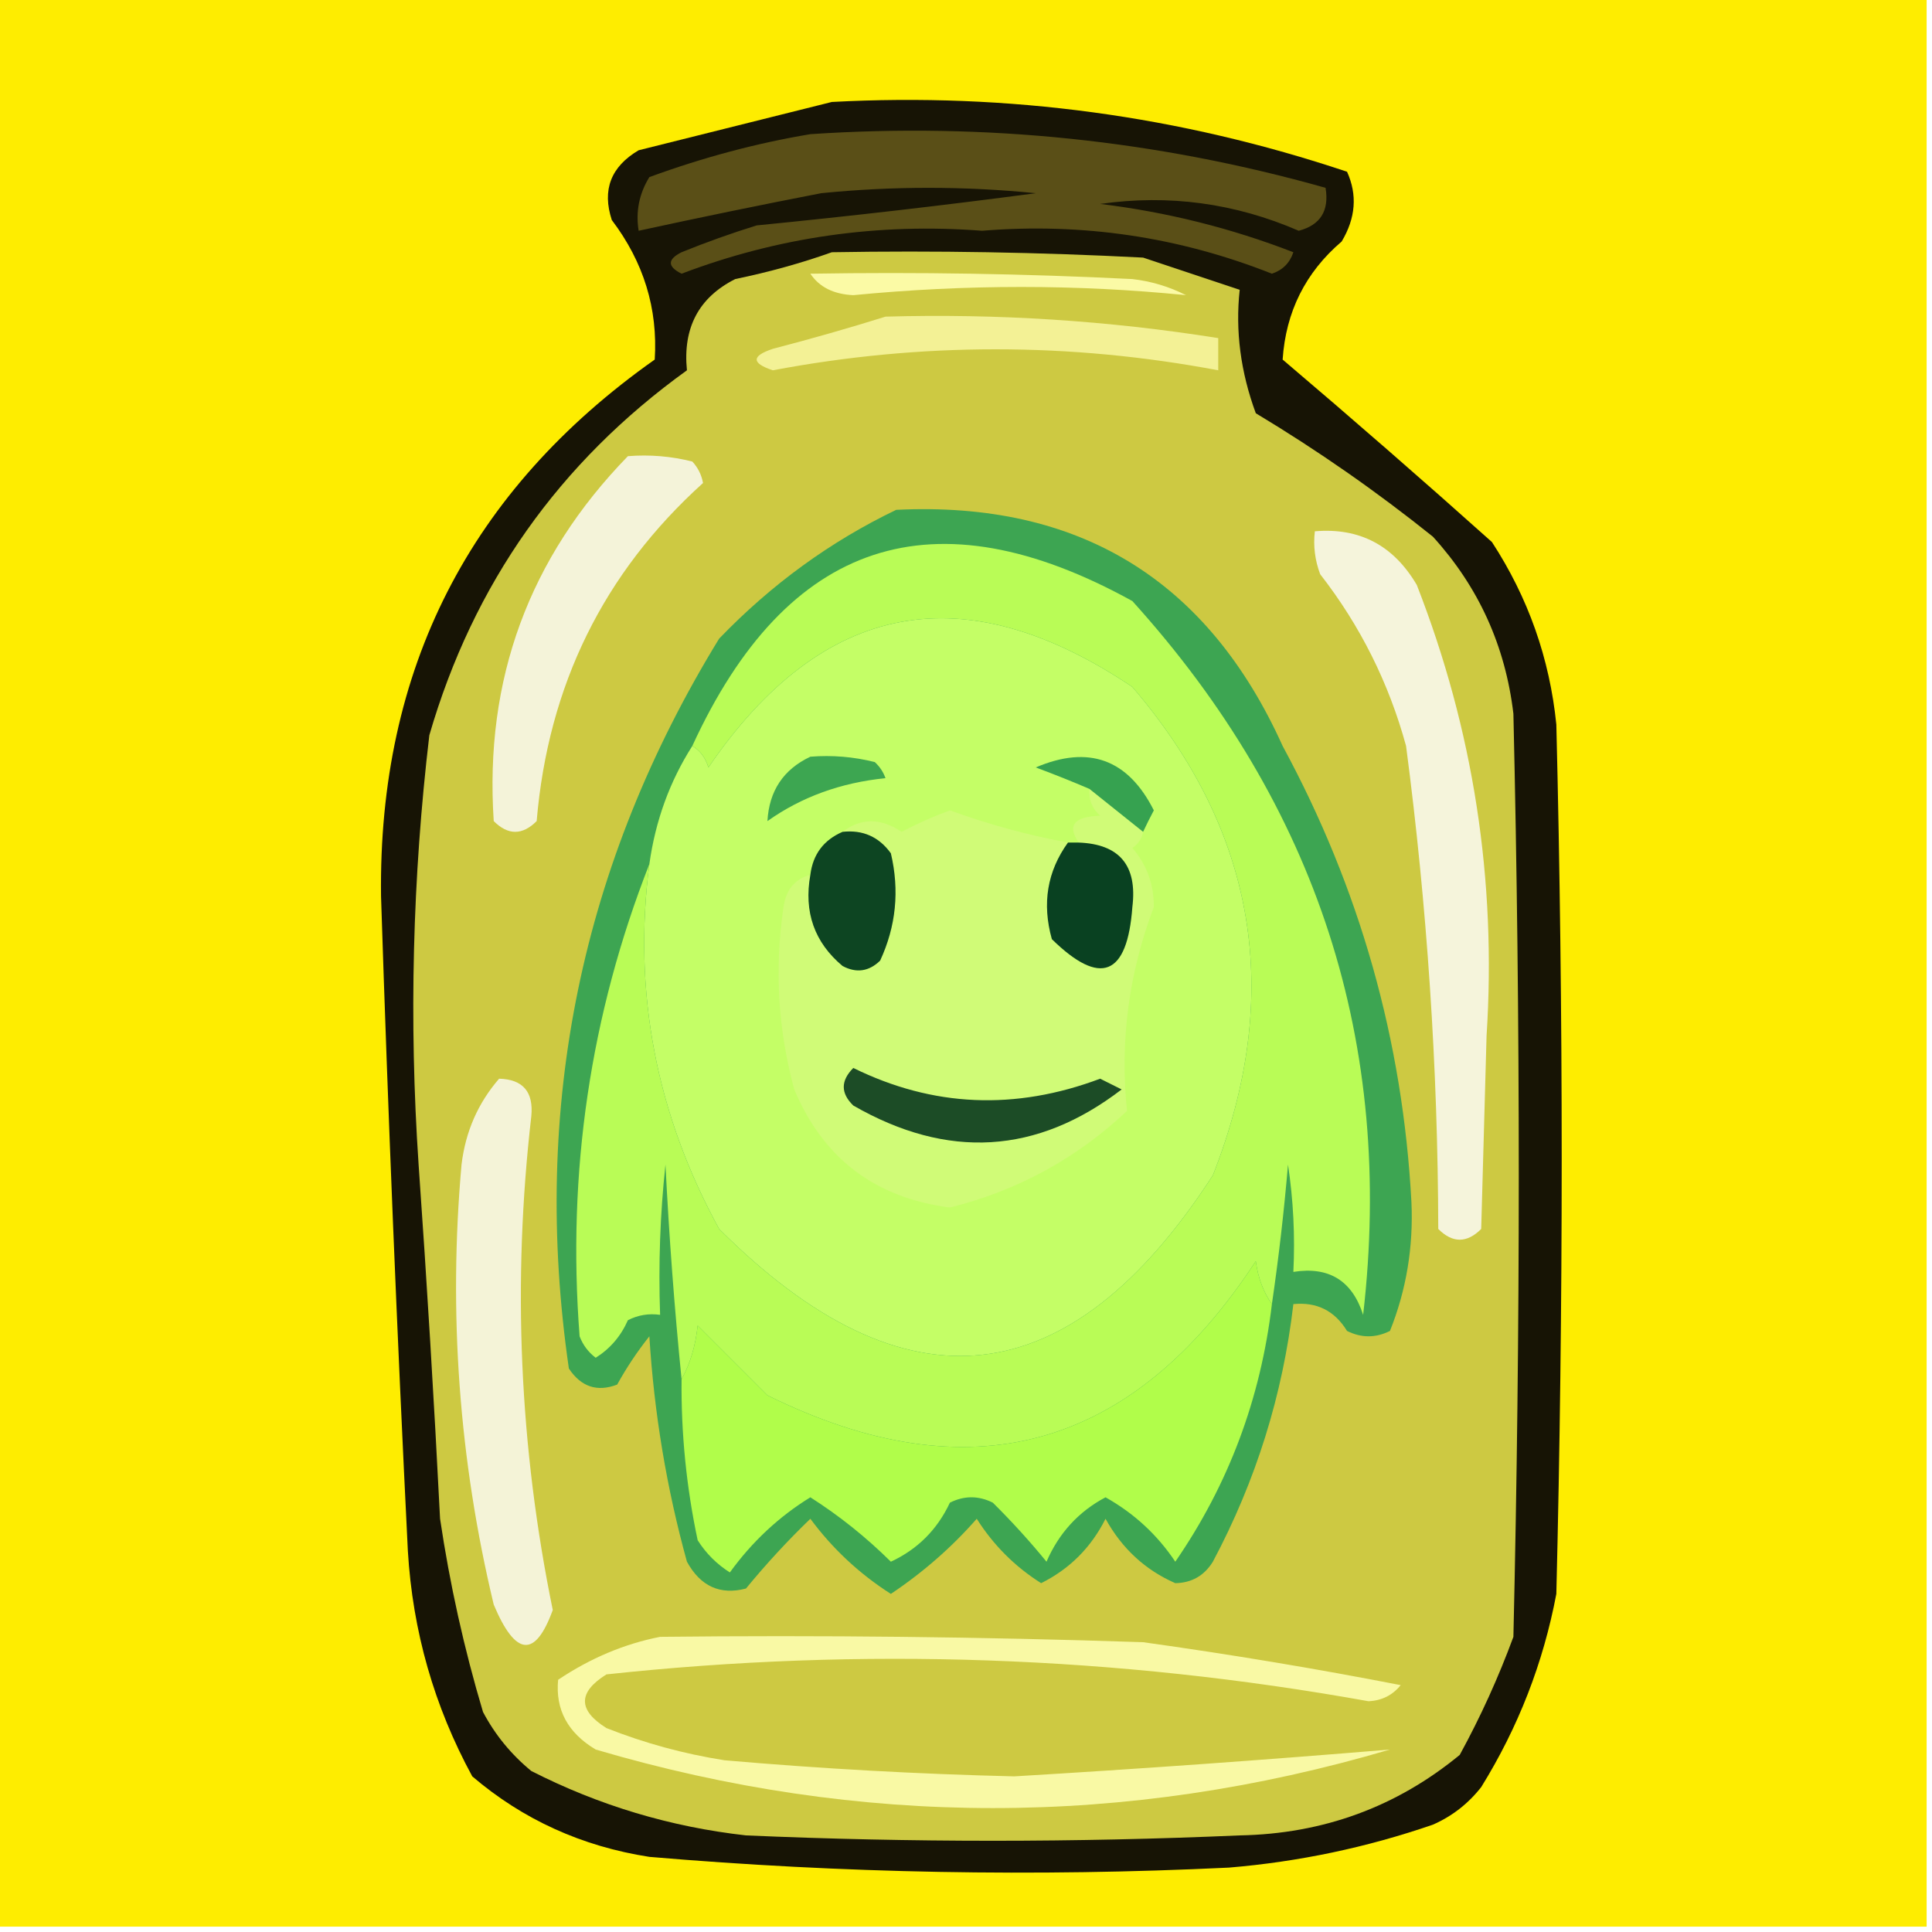
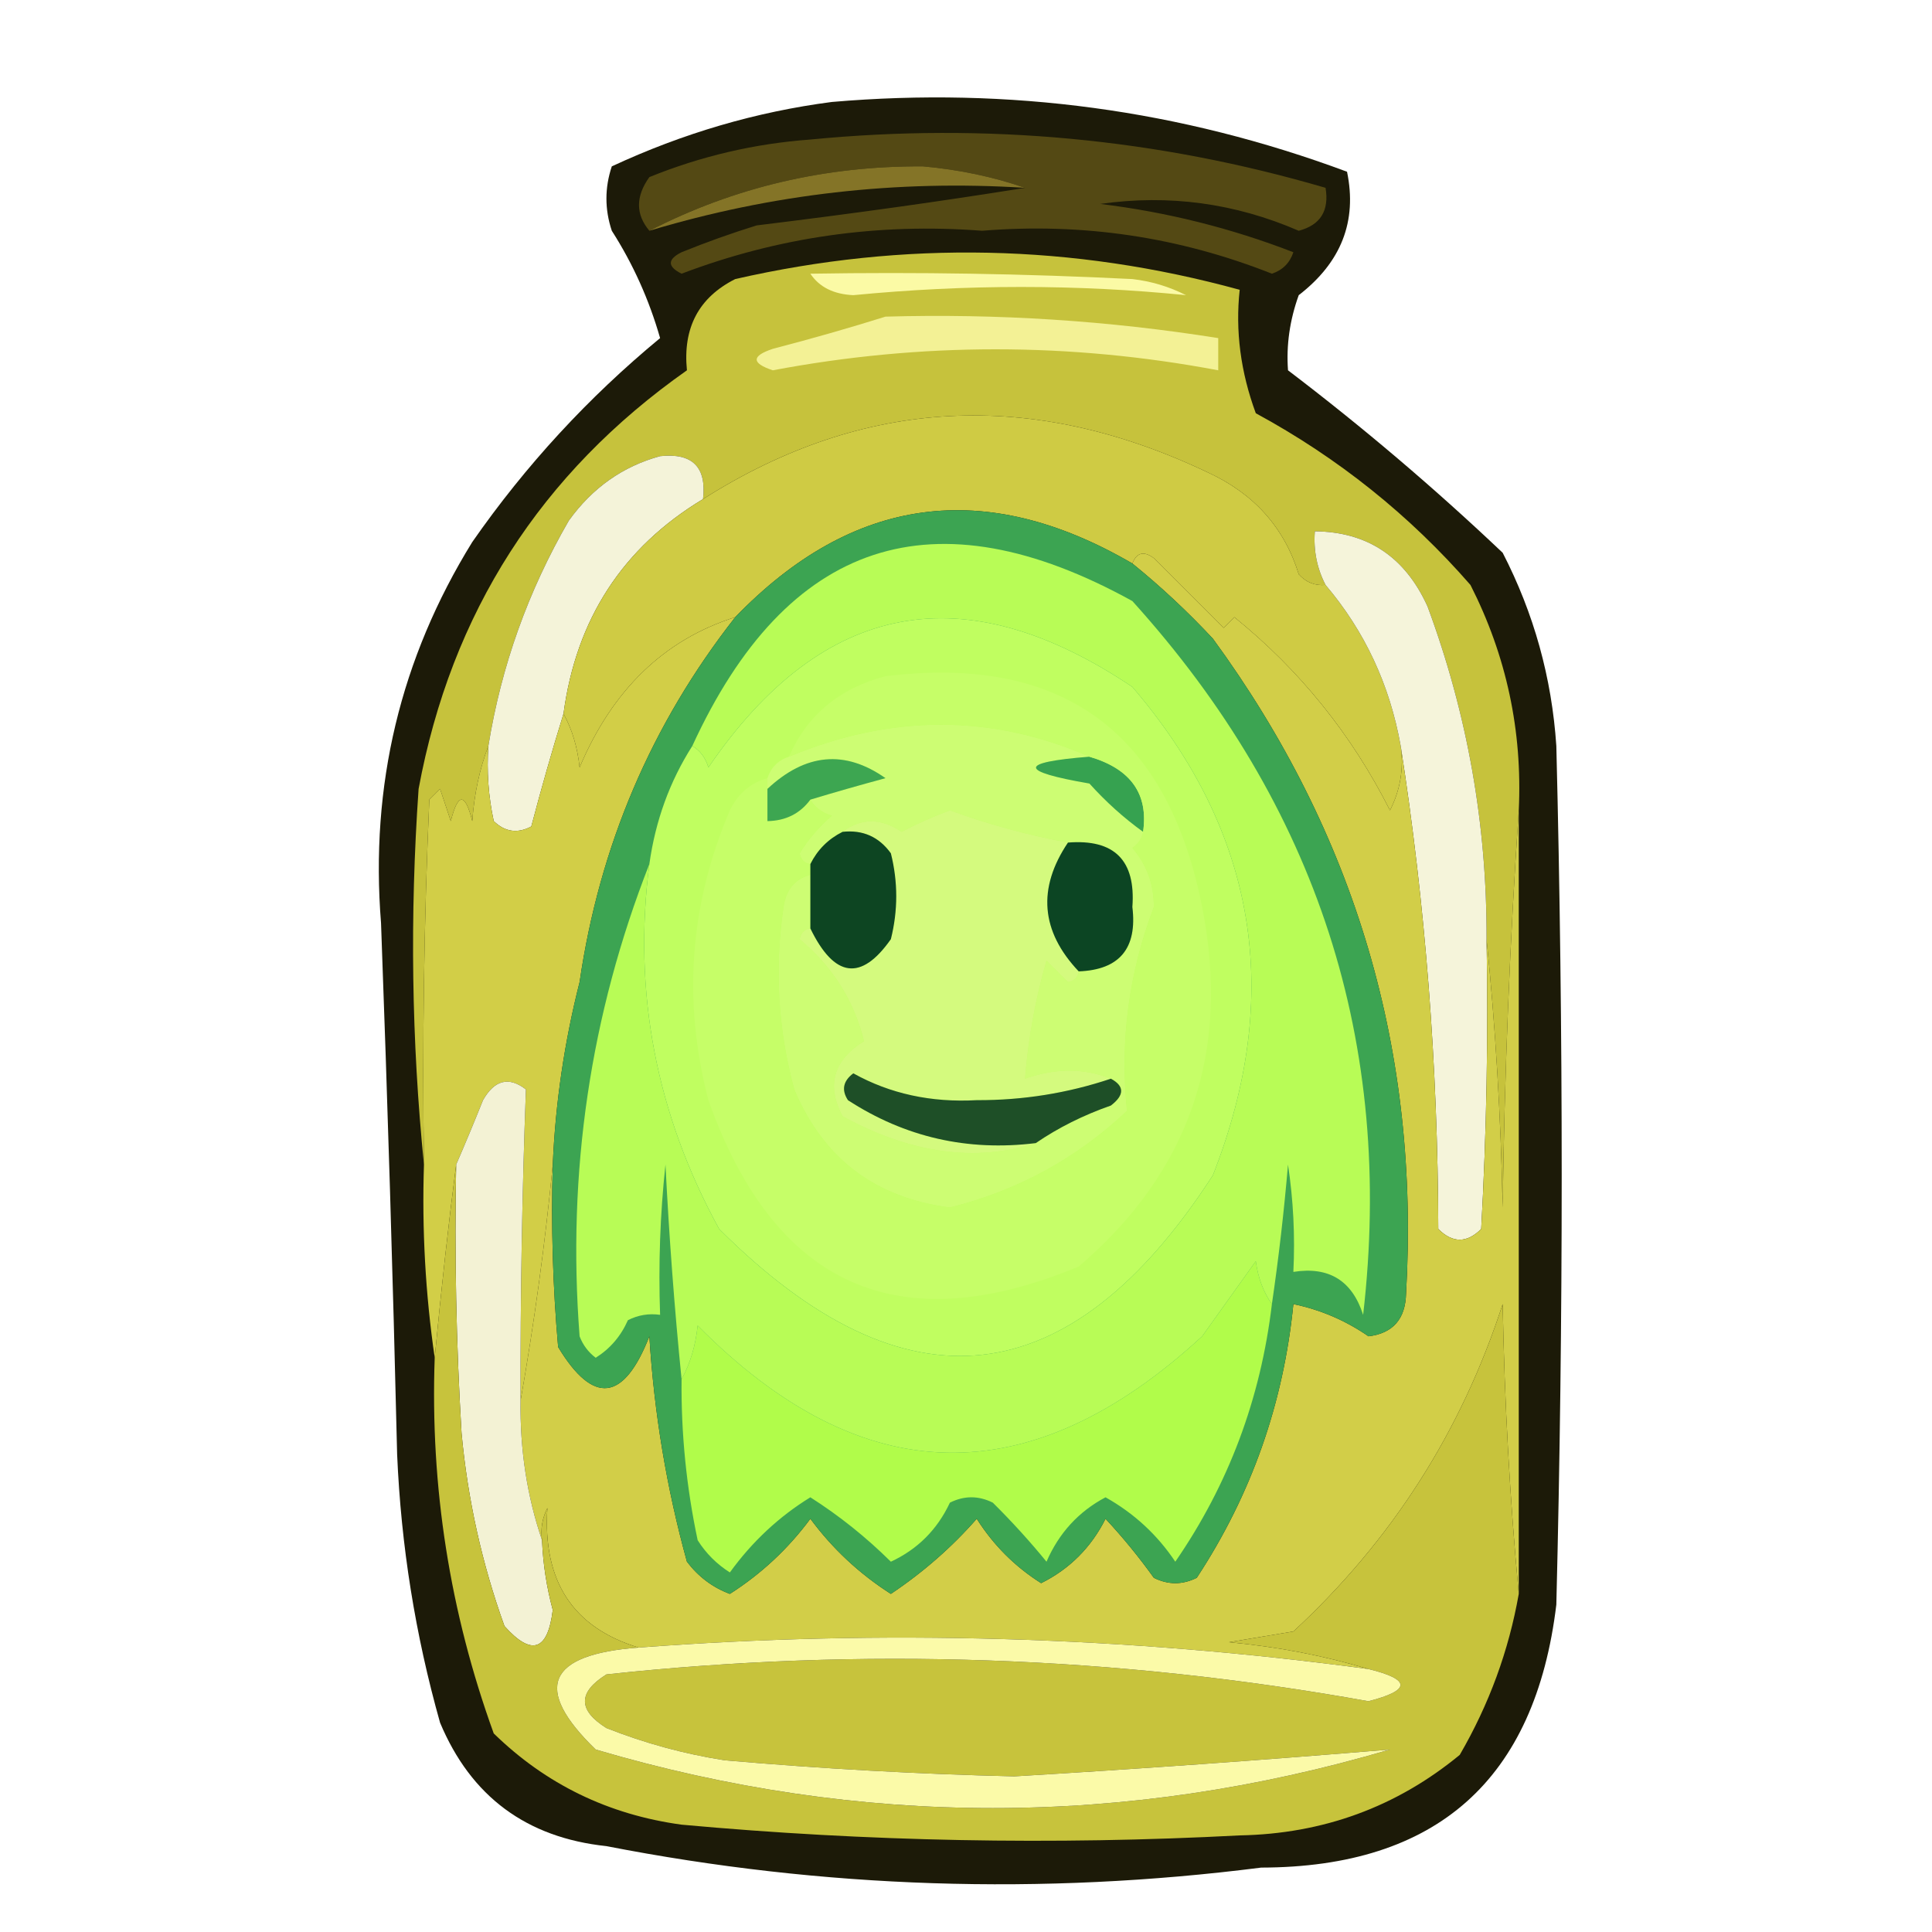
<svg xmlns="http://www.w3.org/2000/svg" version="1.1" width="180px" height="180px" style="shape-rendering:geometricPrecision; text-rendering:geometricPrecision; image-rendering:optimizeQuality; fill-rule:evenodd; clip-rule:evenodd">
  <g>
-     <path style="opacity:0.997" fill="#feed00" d="M -0.5,-0.5 C 59.5,-0.5 119.5,-0.5 179.5,-0.5C 179.5,59.5 179.5,119.5 179.5,179.5C 119.5,179.5 59.5,179.5 -0.5,179.5C -0.5,119.5 -0.5,59.5 -0.5,-0.5 Z" />
+     <path style="opacity:1" fill="#1c1a08" d="M 77.5,9.5 C 94.022,8.075 110.022,10.242 125.5,16C 126.458,20.614 124.958,24.448 121,27.5C 120.163,29.821 119.83,32.155 120,34.5C 126.96,39.792 133.627,45.458 140,51.5C 142.911,57.145 144.578,63.145 145,69.5C 145.667,96.167 145.667,122.833 145,149.5C 143.036,165.799 133.869,173.966 117.5,174C 97.044,176.603 76.71,175.937 56.5,172C 49.047,171.209 43.88,167.376 41,160.5C 38.693,152.324 37.36,143.991 37,135.5C 36.608,118.997 36.108,102.497 35.5,86C 34.469,73.173 37.303,61.34 44,50.5C 48.969,43.364 54.803,37.031 61.5,31.5C 60.477,27.923 58.977,24.589 57,21.5C 56.333,19.5 56.333,17.5 57,15.5C 63.625,12.417 70.459,10.417 77.5,9.5 Z" />
  </g>
  <g>
-     <path style="opacity:1" fill="#171405" d="M 77.5,9.5 C 93.929,8.62 109.929,10.787 125.5,16C 126.476,18.147 126.309,20.314 125,22.5C 121.631,25.377 119.797,29.044 119.5,33.5C 126.013,39.029 132.513,44.696 139,50.5C 142.378,55.68 144.378,61.347 145,67.5C 145.667,94.5 145.667,121.5 145,148.5C 143.788,154.925 141.455,160.925 138,166.5C 136.786,168.049 135.286,169.215 133.5,170C 127.332,172.125 120.999,173.459 114.5,174C 96.471,174.866 78.471,174.533 60.5,173C 54.216,172.025 48.716,169.525 44,165.5C 40.445,158.964 38.445,151.964 38,144.5C 36.989,124.174 36.156,103.841 35.5,83.5C 35.237,62.359 43.737,45.692 61,33.5C 61.3,28.75 59.967,24.416 57,20.5C 56.08,17.692 56.913,15.525 59.5,14C 65.624,12.469 71.624,10.969 77.5,9.5 Z" />
+     <path style="opacity:1" fill="#544914" d="M 95.5,17.5 C 92.543,16.474 89.376,15.807 86,15.5C 76.886,15.445 68.386,17.445 60.5,21.5C 59.212,19.965 59.212,18.299 60.5,16.5C 65.311,14.547 70.311,13.381 75.5,13C 91.835,11.408 107.835,12.908 123.5,17.5C 123.853,19.635 123.02,20.968 121,21.5C 115.058,18.923 108.892,18.09 102.5,19C 108.703,19.755 114.703,21.255 120.5,23.5C 120.167,24.5 119.5,25.167 118.5,25.5C 109.843,22.07 100.843,20.736 91.5,21.5C 81.82,20.756 72.486,22.089 63.5,25.5C 62.167,24.833 62.167,24.167 63.5,23.5C 65.795,22.568 68.129,21.735 70.5,21C 79.555,19.893 87.889,18.727 95.5,17.5 Z" />
  </g>
  <g>
-     <path style="opacity:1" fill="#5a4f17" d="M 75.5,12.5 C 91.837,11.407 107.837,13.074 123.5,17.5C 123.853,19.635 123.02,20.968 121,21.5C 115.058,18.923 108.892,18.09 102.5,19C 108.703,19.755 114.703,21.255 120.5,23.5C 120.167,24.5 119.5,25.167 118.5,25.5C 109.843,22.07 100.843,20.736 91.5,21.5C 81.82,20.756 72.486,22.089 63.5,25.5C 62.167,24.833 62.167,24.167 63.5,23.5C 65.795,22.568 68.129,21.735 70.5,21C 79.282,20.134 87.948,19.134 96.5,18C 89.833,17.333 83.167,17.333 76.5,18C 70.779,19.111 65.112,20.277 59.5,21.5C 59.215,19.712 59.548,18.045 60.5,16.5C 65.502,14.668 70.502,13.335 75.5,12.5 Z" />
+     <path style="opacity:1" fill="#847427" d="M 95.5,17.5 C 83.551,16.74 71.885,18.074 60.5,21.5C 68.386,17.445 76.886,15.445 86,15.5C 89.376,15.807 92.543,16.474 95.5,17.5 Z" />
  </g>
  <g>
-     <path style="opacity:1" fill="#cdc942" d="M 77.5,23.5 C 87.172,23.334 96.839,23.5 106.5,24C 109.5,25 112.5,26 115.5,27C 115.083,30.824 115.583,34.657 117,38.5C 122.762,41.964 128.262,45.797 133.5,50C 137.753,54.674 140.253,60.174 141,66.5C 141.667,95.167 141.667,123.833 141,152.5C 139.607,156.286 137.941,159.952 136,163.5C 130.1,168.356 123.266,170.856 115.5,171C 100.167,171.667 84.833,171.667 69.5,171C 62.465,170.21 55.798,168.21 49.5,165C 47.622,163.457 46.122,161.624 45,159.5C 43.239,153.6 41.905,147.6 41,141.5C 40.444,130.493 39.777,119.493 39,108.5C 38.097,95.119 38.43,81.785 40,68.5C 44.089,54.411 52.089,43.077 64,34.5C 63.604,30.543 65.104,27.71 68.5,26C 71.678,25.34 74.678,24.507 77.5,23.5 Z" />
-   </g>
-   <g>
-     <path style="opacity:1" fill="#f5f4db" d="M 122.5,49.5 C 126.664,49.143 129.831,50.809 132,54.5C 137.27,67.989 139.437,81.989 138.5,96.5C 138.333,102.5 138.167,108.5 138,114.5C 136.667,115.833 135.333,115.833 134,114.5C 133.963,99.429 132.963,84.429 131,69.5C 129.393,63.619 126.726,58.286 123,53.5C 122.51,52.207 122.343,50.873 122.5,49.5 Z" />
-   </g>
-   <g>
-     <path style="opacity:1" fill="#f4f3d9" d="M 58.5,42.5 C 60.527,42.338 62.527,42.505 64.5,43C 65.022,43.561 65.355,44.228 65.5,45C 56.238,53.359 51.071,63.859 50,76.5C 48.667,77.833 47.333,77.833 46,76.5C 45.123,63.295 49.29,51.962 58.5,42.5 Z" />
+     <path style="opacity:1" fill="#c6c23c" d="M 141.5,75.5 C 140.669,87.66 140.169,99.993 140,112.5C 139.829,103.99 139.329,95.657 138.5,87.5C 138.542,76.834 136.708,66.5 133,56.5C 130.907,51.884 127.407,49.551 122.5,49.5C 122.366,51.291 122.699,52.958 123.5,54.5C 122.504,54.586 121.671,54.252 121,53.5C 119.656,49.148 116.823,45.981 112.5,44C 96.09,36.193 80.423,37.027 65.5,46.5C 65.845,43.512 64.512,42.179 61.5,42.5C 58.032,43.447 55.199,45.447 53,48.5C 49.2,55.07 46.7,62.07 45.5,69.5C 44.686,71.631 44.186,73.964 44,76.5C 43.333,73.833 42.667,73.833 42,76.5C 41.667,75.5 41.333,74.5 41,73.5C 40.667,73.833 40.333,74.167 40,74.5C 39.5,85.828 39.334,97.162 39.5,108.5C 38.34,97.007 38.174,85.341 39,73.5C 42.037,57.089 50.371,44.089 64,34.5C 63.604,30.543 65.104,27.71 68.5,26C 84.275,22.397 99.942,22.73 115.5,27C 115.083,30.824 115.583,34.657 117,38.5C 124.658,42.654 131.325,47.987 137,54.5C 140.351,61.09 141.851,68.09 141.5,75.5 Z" />
  </g>
  <g>
    <path style="opacity:1" fill="#f3f195" d="M 82.5,29.5 C 92.928,29.204 103.262,29.871 113.5,31.5C 113.5,32.5 113.5,33.5 113.5,34.5C 99.659,31.892 85.826,31.892 72,34.5C 70,33.833 70,33.167 72,32.5C 75.645,31.551 79.145,30.551 82.5,29.5 Z" />
  </g>
  <g>
    <path style="opacity:1" fill="#fbfaa5" d="M 75.5,25.5 C 85.506,25.334 95.506,25.5 105.5,26C 107.256,26.202 108.922,26.702 110.5,27.5C 100.348,26.481 90.014,26.481 79.5,27.5C 77.667,27.415 76.334,26.748 75.5,25.5 Z" />
  </g>
  <g>
-     <path style="opacity:1" fill="#3da552" d="M 83.5,47.5 C 100.51,46.67 112.51,54.004 119.5,69.5C 126.696,82.787 130.696,96.954 131.5,112C 131.69,116.194 131.023,120.194 129.5,124C 128.167,124.667 126.833,124.667 125.5,124C 124.347,122.117 122.681,121.284 120.5,121.5C 119.512,129.965 117.012,137.965 113,145.5C 112.196,146.804 111.029,147.471 109.5,147.5C 106.698,146.272 104.531,144.272 103,141.5C 101.654,144.179 99.654,146.179 97,147.5C 94.558,145.958 92.558,143.958 91,141.5C 88.68,144.148 86.014,146.481 83,148.5C 80.064,146.624 77.564,144.29 75.5,141.5C 73.393,143.53 71.393,145.697 69.5,148C 67.097,148.63 65.263,147.797 64,145.5C 62.107,138.648 60.941,131.648 60.5,124.5C 59.376,125.914 58.376,127.414 57.5,129C 55.633,129.711 54.133,129.211 53,127.5C 49.47,103.152 54.136,80.485 67,59.5C 71.864,54.447 77.364,50.447 83.5,47.5 Z" />
+     <path style="opacity:1" fill="#f4f3d9" d="M 65.5,46.5 C 58.019,51.006 53.685,57.673 52.5,66.5C 51.448,69.89 50.448,73.39 49.5,77C 48.216,77.684 47.05,77.517 46,76.5C 45.503,74.19 45.337,71.857 45.5,69.5C 46.7,62.07 49.2,55.07 53,48.5C 55.199,45.447 58.032,43.447 61.5,42.5C 64.512,42.179 65.845,43.512 65.5,46.5 Z" />
  </g>
  <g>
-     <path style="opacity:1" fill="#c4fe66" d="M 60.5,80.5 C 61.065,76.463 62.399,72.797 64.5,69.5C 65.222,69.918 65.722,70.584 66,71.5C 76.625,55.95 89.791,53.45 105.5,64C 117.102,77.547 119.602,92.713 113,109.5C 99.644,130.132 84.311,131.799 67,114.5C 61.126,103.772 58.959,92.439 60.5,80.5 Z" />
+     <path style="opacity:1" fill="#cfcb44" d="M 123.5,54.5 C 127.152,58.808 129.485,63.808 130.5,69.5C 130.799,71.604 130.466,73.604 129.5,75.5C 125.934,68.439 121.101,62.439 115,57.5C 114.667,57.833 114.333,58.167 114,58.5C 111.833,56.333 109.667,54.167 107.5,52C 106.563,51.308 105.897,51.475 105.5,52.5C 91.785,44.503 79.451,46.169 68.5,57.5C 61.894,59.59 57.06,64.256 54,71.5C 53.802,69.618 53.302,67.952 52.5,66.5C 53.685,57.673 58.019,51.006 65.5,46.5C 80.423,37.027 96.09,36.193 112.5,44C 116.823,45.981 119.656,49.148 121,53.5C 121.671,54.252 122.504,54.586 123.5,54.5 Z" />
  </g>
  <g>
-     <path style="opacity:1" fill="#d0fb77" d="M 101.5,73.5 C 103.167,74.833 104.833,76.167 106.5,77.5C 106.389,78.117 106.056,78.617 105.5,79C 106.848,80.574 107.514,82.407 107.5,84.5C 105.158,90.691 104.325,97.025 105,103.5C 100.295,107.936 94.796,110.936 88.5,112.5C 81.541,111.607 76.707,107.94 74,101.5C 72.483,95.92 72.149,90.253 73,84.5C 73.236,82.881 74.069,81.881 75.5,81.5C 74.875,84.971 75.875,87.804 78.5,90C 79.784,90.684 80.951,90.517 82,89.5C 83.483,86.298 83.817,82.964 83,79.5C 81.89,77.963 80.39,77.296 78.5,77.5C 80.223,76.193 82.056,76.193 84,77.5C 85.441,76.74 86.941,76.074 88.5,75.5C 92.107,76.809 95.774,77.809 99.5,78.5C 97.568,81.177 97.068,84.177 98,87.5C 102.527,91.933 105.027,90.933 105.5,84.5C 105.971,80.642 104.305,78.642 100.5,78.5C 99.398,76.908 100.065,76.075 102.5,76C 101.748,75.329 101.414,74.496 101.5,73.5 Z" />
+     <path style="opacity:1" fill="#d2ce47" d="M 68.5,57.5 C 60.686,67.472 55.853,78.805 54,91.5C 52.581,97.09 51.748,102.757 51.5,108.5C 50.783,115.867 49.783,123.2 48.5,130.5C 48.475,120.797 48.641,111.13 49,101.5C 47.413,100.273 46.079,100.606 45,102.5C 44.155,104.611 43.322,106.611 42.5,108.5C 41.795,113.926 41.129,119.926 40.5,126.5C 39.636,120.545 39.303,114.545 39.5,108.5C 39.334,97.162 39.5,85.828 40,74.5C 40.333,74.167 40.667,73.833 41,73.5C 41.333,74.5 41.667,75.5 42,76.5C 42.667,73.833 43.333,73.833 44,76.5C 44.186,73.964 44.686,71.631 45.5,69.5C 45.337,71.857 45.503,74.19 46,76.5C 47.05,77.517 48.216,77.684 49.5,77C 50.448,73.39 51.448,69.89 52.5,66.5C 53.302,67.952 53.802,69.618 54,71.5C 57.06,64.256 61.894,59.59 68.5,57.5 Z" />
  </g>
  <g>
-     <path style="opacity:1" fill="#094121" d="M 99.5,78.5 C 99.833,78.5 100.167,78.5 100.5,78.5C 104.305,78.642 105.971,80.642 105.5,84.5C 105.027,90.933 102.527,91.933 98,87.5C 97.068,84.177 97.568,81.177 99.5,78.5 Z" />
+     <path style="opacity:1" fill="#f5f4da" d="M 138.5,87.5 C 138.666,96.506 138.5,105.506 138,114.5C 136.667,115.833 135.333,115.833 134,114.5C 133.963,99.261 132.796,84.261 130.5,69.5C 129.485,63.808 127.152,58.808 123.5,54.5C 122.699,52.958 122.366,51.291 122.5,49.5C 127.407,49.551 130.907,51.884 133,56.5C 136.708,66.5 138.542,76.834 138.5,87.5 Z" />
  </g>
  <g>
-     <path style="opacity:1" fill="#0d4522" d="M 78.5,77.5 C 80.39,77.296 81.89,77.963 83,79.5C 83.817,82.964 83.483,86.298 82,89.5C 80.951,90.517 79.784,90.684 78.5,90C 75.875,87.804 74.875,84.971 75.5,81.5C 75.738,79.596 76.738,78.262 78.5,77.5 Z" />
+     <path style="opacity:1" fill="#d2ce48" d="M 105.5,52.5 C 105.897,51.475 106.563,51.308 107.5,52C 109.667,54.167 111.833,56.333 114,58.5C 114.333,58.167 114.667,57.833 115,57.5C 121.101,62.439 125.934,68.439 129.5,75.5C 130.466,73.604 130.799,71.604 130.5,69.5C 132.796,84.261 133.963,99.261 134,114.5C 135.333,115.833 136.667,115.833 138,114.5C 138.5,105.506 138.666,96.506 138.5,87.5C 139.329,95.657 139.829,103.99 140,112.5C 140.169,99.993 140.669,87.66 141.5,75.5C 141.5,99.833 141.5,124.167 141.5,148.5C 140.67,139.676 140.17,130.676 140,121.5C 136.145,133.381 129.645,143.547 120.5,152C 118.5,152.333 116.5,152.667 114.5,153C 119.047,153.429 123.381,154.262 127.5,155.5C 104.889,152.449 82.222,151.783 59.5,153.5C 53.38,151.64 50.547,147.307 51,140.5C 50.517,141.448 50.35,142.448 50.5,143.5C 49.105,139.409 48.438,135.076 48.5,130.5C 49.783,123.2 50.783,115.867 51.5,108.5C 51.334,114.176 51.501,119.843 52,125.5C 55.281,130.923 58.115,130.59 60.5,124.5C 60.941,131.648 62.107,138.648 64,145.5C 65.062,146.899 66.395,147.899 68,148.5C 70.936,146.624 73.436,144.29 75.5,141.5C 77.564,144.29 80.064,146.624 83,148.5C 86.014,146.481 88.68,144.148 91,141.5C 92.558,143.958 94.558,145.958 97,147.5C 99.654,146.179 101.654,144.179 103,141.5C 104.62,143.241 106.12,145.075 107.5,147C 108.833,147.667 110.167,147.667 111.5,147C 116.578,139.269 119.578,130.769 120.5,121.5C 123.028,122.023 125.361,123.023 127.5,124.5C 129.778,124.219 130.945,122.885 131,120.5C 132.295,98.011 126.295,77.678 113,59.5C 110.63,56.961 108.13,54.628 105.5,52.5 Z" />
  </g>
  <g>
-     <path style="opacity:1" fill="#36a250" d="M 106.5,77.5 C 104.833,76.167 103.167,74.833 101.5,73.5C 99.958,72.837 98.291,72.17 96.5,71.5C 101.429,69.393 105.095,70.726 107.5,75.5C 107.137,76.183 106.804,76.85 106.5,77.5 Z" />
+     <path style="opacity:1" fill="#f3f2d4" d="M 48.5,130.5 C 48.438,135.076 49.105,139.409 50.5,143.5C 50.59,145.696 50.923,147.863 51.5,150C 51.031,153.822 49.531,154.322 47,151.5C 44.904,145.686 43.57,139.686 43,133.5C 42.5,125.173 42.334,116.84 42.5,108.5C 43.322,106.611 44.155,104.611 45,102.5C 46.079,100.606 47.413,100.273 49,101.5C 48.641,111.13 48.475,120.797 48.5,130.5 Z" />
  </g>
  <g>
-     <path style="opacity:1" fill="#3da651" d="M 75.5,70.5 C 77.527,70.338 79.527,70.504 81.5,71C 81.957,71.414 82.291,71.914 82.5,72.5C 78.33,72.92 74.664,74.254 71.5,76.5C 71.657,73.682 72.991,71.682 75.5,70.5 Z" />
+     <path style="opacity:1" fill="#3ca452" d="M 105.5,52.5 C 108.13,54.628 110.63,56.961 113,59.5C 126.295,77.678 132.295,98.011 131,120.5C 130.945,122.885 129.778,124.219 127.5,124.5C 125.361,123.023 123.028,122.023 120.5,121.5C 119.578,130.769 116.578,139.269 111.5,147C 110.167,147.667 108.833,147.667 107.5,147C 106.12,145.075 104.62,143.241 103,141.5C 101.654,144.179 99.654,146.179 97,147.5C 94.558,145.958 92.558,143.958 91,141.5C 88.68,144.148 86.014,146.481 83,148.5C 80.064,146.624 77.564,144.29 75.5,141.5C 73.436,144.29 70.936,146.624 68,148.5C 66.395,147.899 65.062,146.899 64,145.5C 62.107,138.648 60.941,131.648 60.5,124.5C 58.115,130.59 55.281,130.923 52,125.5C 51.501,119.843 51.334,114.176 51.5,108.5C 51.748,102.757 52.581,97.09 54,91.5C 55.853,78.805 60.686,67.472 68.5,57.5C 79.451,46.169 91.785,44.503 105.5,52.5 Z" />
  </g>
  <g>
-     <path style="opacity:1" fill="#b9fc56" d="M 118.5,121.5 C 117.71,120.391 117.21,119.058 117,117.5C 105.468,135.124 90.301,139.291 71.5,130C 69.306,127.806 67.14,125.64 65,123.5C 64.802,125.382 64.302,127.048 63.5,128.5C 62.835,121.857 62.335,115.191 62,108.5C 61.501,113.155 61.334,117.821 61.5,122.5C 60.448,122.351 59.448,122.517 58.5,123C 57.845,124.487 56.845,125.653 55.5,126.5C 54.808,125.975 54.308,125.308 54,124.5C 52.823,109.213 54.99,94.546 60.5,80.5C 58.959,92.439 61.126,103.772 67,114.5C 84.311,131.799 99.644,130.132 113,109.5C 119.602,92.713 117.102,77.547 105.5,64C 89.791,53.45 76.625,55.95 66,71.5C 65.722,70.584 65.222,69.918 64.5,69.5C 73.331,50.279 86.998,45.779 105.5,56C 122.75,75.078 129.916,97.245 127,122.5C 125.974,119.307 123.808,117.974 120.5,118.5C 120.665,115.15 120.498,111.817 120,108.5C 119.631,112.863 119.131,117.196 118.5,121.5 Z" />
+     <path style="opacity:1" fill="#b1fc4a" d="M 118.5,121.5 C 117.453,130.316 114.453,138.316 109.5,145.5C 107.824,142.992 105.658,140.992 103,139.5C 100.491,140.829 98.658,142.829 97.5,145.5C 95.96,143.613 94.293,141.78 92.5,140C 91.167,139.333 89.833,139.333 88.5,140C 87.321,142.513 85.487,144.346 83,145.5C 80.702,143.223 78.202,141.223 75.5,139.5C 72.579,141.297 70.079,143.63 68,146.5C 66.779,145.728 65.779,144.728 65,143.5C 63.95,138.552 63.45,133.552 63.5,128.5C 64.302,127.048 64.802,125.382 65,123.5C 80.285,138.957 95.952,139.29 112,124.5C 113.667,122.167 115.333,119.833 117,117.5C 117.21,119.058 117.71,120.391 118.5,121.5 Z" />
  </g>
  <g>
-     <path style="opacity:1" fill="#1c4c26" d="M 79.5,99.5 C 86.909,103.144 94.575,103.477 102.5,100.5C 103.167,100.833 103.833,101.167 104.5,101.5C 96.616,107.551 88.283,108.051 79.5,103C 78.316,101.855 78.316,100.688 79.5,99.5 Z" />
+     <path style="opacity:1" fill="#c0fe60" d="M 60.5,80.5 C 61.065,76.463 62.399,72.797 64.5,69.5C 65.222,69.918 65.722,70.584 66,71.5C 76.625,55.95 89.791,53.45 105.5,64C 117.102,77.547 119.602,92.713 113,109.5C 99.644,130.132 84.311,131.799 67,114.5C 61.126,103.772 58.959,92.439 60.5,80.5 Z" />
  </g>
  <g>
-     <path style="opacity:1" fill="#b1fd4a" d="M 118.5,121.5 C 117.453,130.316 114.453,138.316 109.5,145.5C 107.824,142.992 105.658,140.992 103,139.5C 100.491,140.829 98.658,142.829 97.5,145.5C 95.96,143.613 94.293,141.78 92.5,140C 91.167,139.333 89.833,139.333 88.5,140C 87.321,142.513 85.487,144.346 83,145.5C 80.702,143.223 78.202,141.223 75.5,139.5C 72.579,141.297 70.079,143.63 68,146.5C 66.779,145.728 65.779,144.728 65,143.5C 63.95,138.552 63.45,133.552 63.5,128.5C 64.302,127.048 64.802,125.382 65,123.5C 67.14,125.64 69.306,127.806 71.5,130C 90.301,139.291 105.468,135.124 117,117.5C 117.21,119.058 117.71,120.391 118.5,121.5 Z" />
+     <path style="opacity:1" fill="#cdfd73" d="M 101.5,70.5 C 94.864,71.022 94.864,71.855 101.5,73C 103.037,74.707 104.704,76.207 106.5,77.5C 106.389,78.117 106.056,78.617 105.5,79C 106.848,80.574 107.514,82.407 107.5,84.5C 105.158,90.691 104.325,97.025 105,103.5C 100.295,107.936 94.796,110.936 88.5,112.5C 81.541,111.607 76.707,107.94 74,101.5C 72.483,95.92 72.149,90.253 73,84.5C 73.236,82.881 74.069,81.881 75.5,81.5C 75.5,83.167 75.5,84.833 75.5,86.5C 74.957,86.56 74.624,86.893 74.5,87.5C 77.561,90.048 79.561,93.215 80.5,97C 77.638,98.786 76.972,101.119 78.5,104C 84.858,107.469 90.858,108.302 96.5,106.5C 98.598,105.065 100.931,103.898 103.5,103C 104.774,102.023 104.774,101.189 103.5,100.5C 100.995,99.503 98.328,99.503 95.5,100.5C 95.795,96.772 96.461,93.105 97.5,89.5C 98.167,90.167 98.833,90.833 99.5,91.5C 100.107,91.376 100.44,91.043 100.5,90.5C 104.305,90.358 105.971,88.358 105.5,84.5C 105.824,80.158 103.824,78.158 99.5,78.5C 95.774,77.809 92.107,76.809 88.5,75.5C 86.941,76.074 85.441,76.74 84,77.5C 82.056,76.193 80.223,76.193 78.5,77.5C 77.167,78.167 76.167,79.167 75.5,80.5C 74.957,80.44 74.624,80.107 74.5,79.5C 75.313,78.186 76.313,77.019 77.5,76C 76.584,75.722 75.918,75.222 75.5,74.5C 77.698,73.835 80.031,73.168 82.5,72.5C 78.721,69.842 75.054,70.176 71.5,73.5C 71.5,73.167 71.5,72.833 71.5,72.5C 71.833,71.5 72.5,70.833 73.5,70.5C 83.052,66.522 92.386,66.522 101.5,70.5 Z" />
  </g>
  <g>
-     <path style="opacity:1" fill="#f4f3d7" d="M 46.5,100.5 C 48.722,100.559 49.722,101.725 49.5,104C 47.719,119.454 48.385,134.787 51.5,150C 49.864,154.499 48.031,154.333 46,149.5C 42.767,136.009 41.767,122.342 43,108.5C 43.368,105.435 44.535,102.768 46.5,100.5 Z" />
+     <path style="opacity:1" fill="#36a250" d="M 101.5,70.5 C 105.342,71.624 107.009,73.957 106.5,77.5C 104.704,76.207 103.037,74.707 101.5,73C 94.864,71.855 94.864,71.022 101.5,70.5 Z" />
  </g>
  <g>
-     <path style="opacity:1" fill="#f9f9a4" d="M 61.5,152.5 C 76.504,152.333 91.504,152.5 106.5,153C 114.629,154.133 122.629,155.466 130.5,157C 129.737,157.944 128.737,158.444 127.5,158.5C 103.968,154.27 80.302,153.437 56.5,156C 53.833,157.667 53.833,159.333 56.5,161C 60.057,162.408 63.724,163.408 67.5,164C 76.484,164.785 85.484,165.285 94.5,165.5C 106.206,164.802 117.872,163.969 129.5,163C 104.841,170.273 80.174,170.273 55.5,163C 52.898,161.446 51.731,159.28 52,156.5C 55.005,154.488 58.171,153.155 61.5,152.5 Z" />
+     <path style="opacity:1" fill="#c6fe68" d="M 71.5,72.5 C 71.5,72.833 71.5,73.167 71.5,73.5C 71.5,74.5 71.5,75.5 71.5,76.5C 73.199,76.473 74.533,75.806 75.5,74.5C 75.918,75.222 76.584,75.722 77.5,76C 76.313,77.019 75.313,78.186 74.5,79.5C 74.624,80.107 74.957,80.44 75.5,80.5C 75.5,80.833 75.5,81.167 75.5,81.5C 74.069,81.881 73.236,82.881 73,84.5C 72.149,90.253 72.483,95.92 74,101.5C 76.707,107.94 81.541,111.607 88.5,112.5C 94.796,110.936 100.295,107.936 105,103.5C 104.325,97.025 105.158,90.691 107.5,84.5C 107.514,82.407 106.848,80.574 105.5,79C 106.056,78.617 106.389,78.117 106.5,77.5C 107.009,73.957 105.342,71.624 101.5,70.5C 92.386,66.522 83.052,66.522 73.5,70.5C 75.206,66.621 78.206,64.121 82.5,63C 98.938,60.979 108.772,68.145 112,84.5C 114.674,97.999 110.841,109.166 100.5,118C 83.662,125.001 72.162,119.834 66,102.5C 63.589,93.257 64.255,84.257 68,75.5C 68.759,73.937 69.926,72.937 71.5,72.5 Z" />
+   </g>
+   <g>
+     <path style="opacity:1" fill="#d4fa7e" d="M 99.5,78.5 C 96.633,82.767 96.967,86.767 100.5,90.5C 100.44,91.043 100.107,91.376 99.5,91.5C 98.833,90.833 98.167,90.167 97.5,89.5C 96.461,93.105 95.795,96.772 95.5,100.5C 98.328,99.503 100.995,99.503 103.5,100.5C 99.463,101.851 95.297,102.517 91,102.5C 86.753,102.736 82.92,101.902 79.5,100C 78.549,100.718 78.383,101.551 79,102.5C 84.314,105.952 90.148,107.285 96.5,106.5C 90.858,108.302 84.858,107.469 78.5,104C 76.972,101.119 77.638,98.786 80.5,97C 79.561,93.215 77.561,90.048 74.5,87.5C 74.624,86.893 74.957,86.56 75.5,86.5C 77.738,91.107 80.238,91.44 83,87.5C 83.667,84.833 83.667,82.167 83,79.5C 81.89,77.963 80.39,77.296 78.5,77.5C 80.223,76.193 82.056,76.193 84,77.5C 85.441,76.74 86.941,76.074 88.5,75.5C 92.107,76.809 95.774,77.809 99.5,78.5 Z" />
+   </g>
+   <g>
+     <path style="opacity:1" fill="#0c4523" d="M 99.5,78.5 C 103.824,78.158 105.824,80.158 105.5,84.5C 105.971,88.358 104.305,90.358 100.5,90.5C 96.967,86.767 96.633,82.767 99.5,78.5 Z" />
+   </g>
+   <g>
+     <path style="opacity:1" fill="#0d4522" d="M 78.5,77.5 C 80.39,77.296 81.89,77.963 83,79.5C 83.667,82.167 83.667,84.833 83,87.5C 80.238,91.44 77.738,91.107 75.5,86.5C 75.5,84.833 75.5,83.167 75.5,81.5C 75.5,81.167 75.5,80.833 75.5,80.5C 76.167,79.167 77.167,78.167 78.5,77.5 Z" />
+   </g>
+   <g>
+     <path style="opacity:1" fill="#3da651" d="M 75.5,74.5 C 74.533,75.806 73.199,76.473 71.5,76.5C 71.5,75.5 71.5,74.5 71.5,73.5C 75.054,70.176 78.721,69.842 82.5,72.5C 80.031,73.168 77.698,73.835 75.5,74.5 Z" />
+   </g>
+   <g>
+     <path style="opacity:1" fill="#b8fc56" d="M 118.5,121.5 C 117.71,120.391 117.21,119.058 117,117.5C 115.333,119.833 113.667,122.167 112,124.5C 95.952,139.29 80.285,138.957 65,123.5C 64.802,125.382 64.302,127.048 63.5,128.5C 62.835,121.857 62.335,115.191 62,108.5C 61.501,113.155 61.334,117.821 61.5,122.5C 60.448,122.351 59.448,122.517 58.5,123C 57.845,124.487 56.845,125.653 55.5,126.5C 54.808,125.975 54.308,125.308 54,124.5C 52.823,109.213 54.99,94.546 60.5,80.5C 58.959,92.439 61.126,103.772 67,114.5C 84.311,131.799 99.644,130.132 113,109.5C 119.602,92.713 117.102,77.547 105.5,64C 89.791,53.45 76.625,55.95 66,71.5C 65.722,70.584 65.222,69.918 64.5,69.5C 73.331,50.279 86.998,45.779 105.5,56C 122.75,75.078 129.916,97.245 127,122.5C 125.974,119.307 123.808,117.974 120.5,118.5C 120.665,115.15 120.498,111.817 120,108.5C 119.631,112.863 119.131,117.196 118.5,121.5 Z" />
+   </g>
+   <g>
+     <path style="opacity:1" fill="#1e4f27" d="M 103.5,100.5 C 104.774,101.189 104.774,102.023 103.5,103C 100.931,103.898 98.598,105.065 96.5,106.5C 90.148,107.285 84.314,105.952 79,102.5C 78.383,101.551 78.549,100.718 79.5,100C 82.92,101.902 86.753,102.736 91,102.5C 95.297,102.517 99.463,101.851 103.5,100.5 Z" />
+   </g>
+   <g>
+     <path style="opacity:1" fill="#c7c33c" d="M 42.5,108.5 C 42.334,116.84 42.5,125.173 43,133.5C 43.57,139.686 44.904,145.686 47,151.5C 49.531,154.322 51.031,153.822 51.5,150C 50.923,147.863 50.59,145.696 50.5,143.5C 50.35,142.448 50.517,141.448 51,140.5C 50.547,147.307 53.38,151.64 59.5,153.5C 50.953,154.138 49.62,157.305 55.5,163C 80.154,170.272 104.821,170.272 129.5,163C 117.872,163.969 106.206,164.802 94.5,165.5C 85.484,165.285 76.484,164.785 67.5,164C 63.724,163.408 60.057,162.408 56.5,161C 53.833,159.333 53.833,157.667 56.5,156C 80.302,153.437 103.968,154.27 127.5,158.5C 131.473,157.476 131.473,156.476 127.5,155.5C 123.381,154.262 119.047,153.429 114.5,153C 116.5,152.667 118.5,152.333 120.5,152C 129.645,143.547 136.145,133.381 140,121.5C 140.17,130.676 140.67,139.676 141.5,148.5C 140.568,153.793 138.735,158.793 136,163.5C 130.1,168.356 123.266,170.856 115.5,171C 98.128,171.912 80.794,171.579 63.5,170C 56.69,169.069 50.856,166.236 46,161.5C 41.908,150.203 40.075,138.537 40.5,126.5C 41.129,119.926 41.795,113.926 42.5,108.5 Z" />
+   </g>
+   <g>
+     <path style="opacity:1" fill="#fbfaa8" d="M 127.5,155.5 C 131.473,156.476 131.473,157.476 127.5,158.5C 103.968,154.27 80.302,153.437 56.5,156C 53.833,157.667 53.833,159.333 56.5,161C 60.057,162.408 63.724,163.408 67.5,164C 76.484,164.785 85.484,165.285 94.5,165.5C 106.206,164.802 117.872,163.969 129.5,163C 104.821,170.272 80.154,170.272 55.5,163C 49.62,157.305 50.953,154.138 59.5,153.5C 82.222,151.783 104.889,152.449 127.5,155.5 Z" />
  </g>
</svg>
